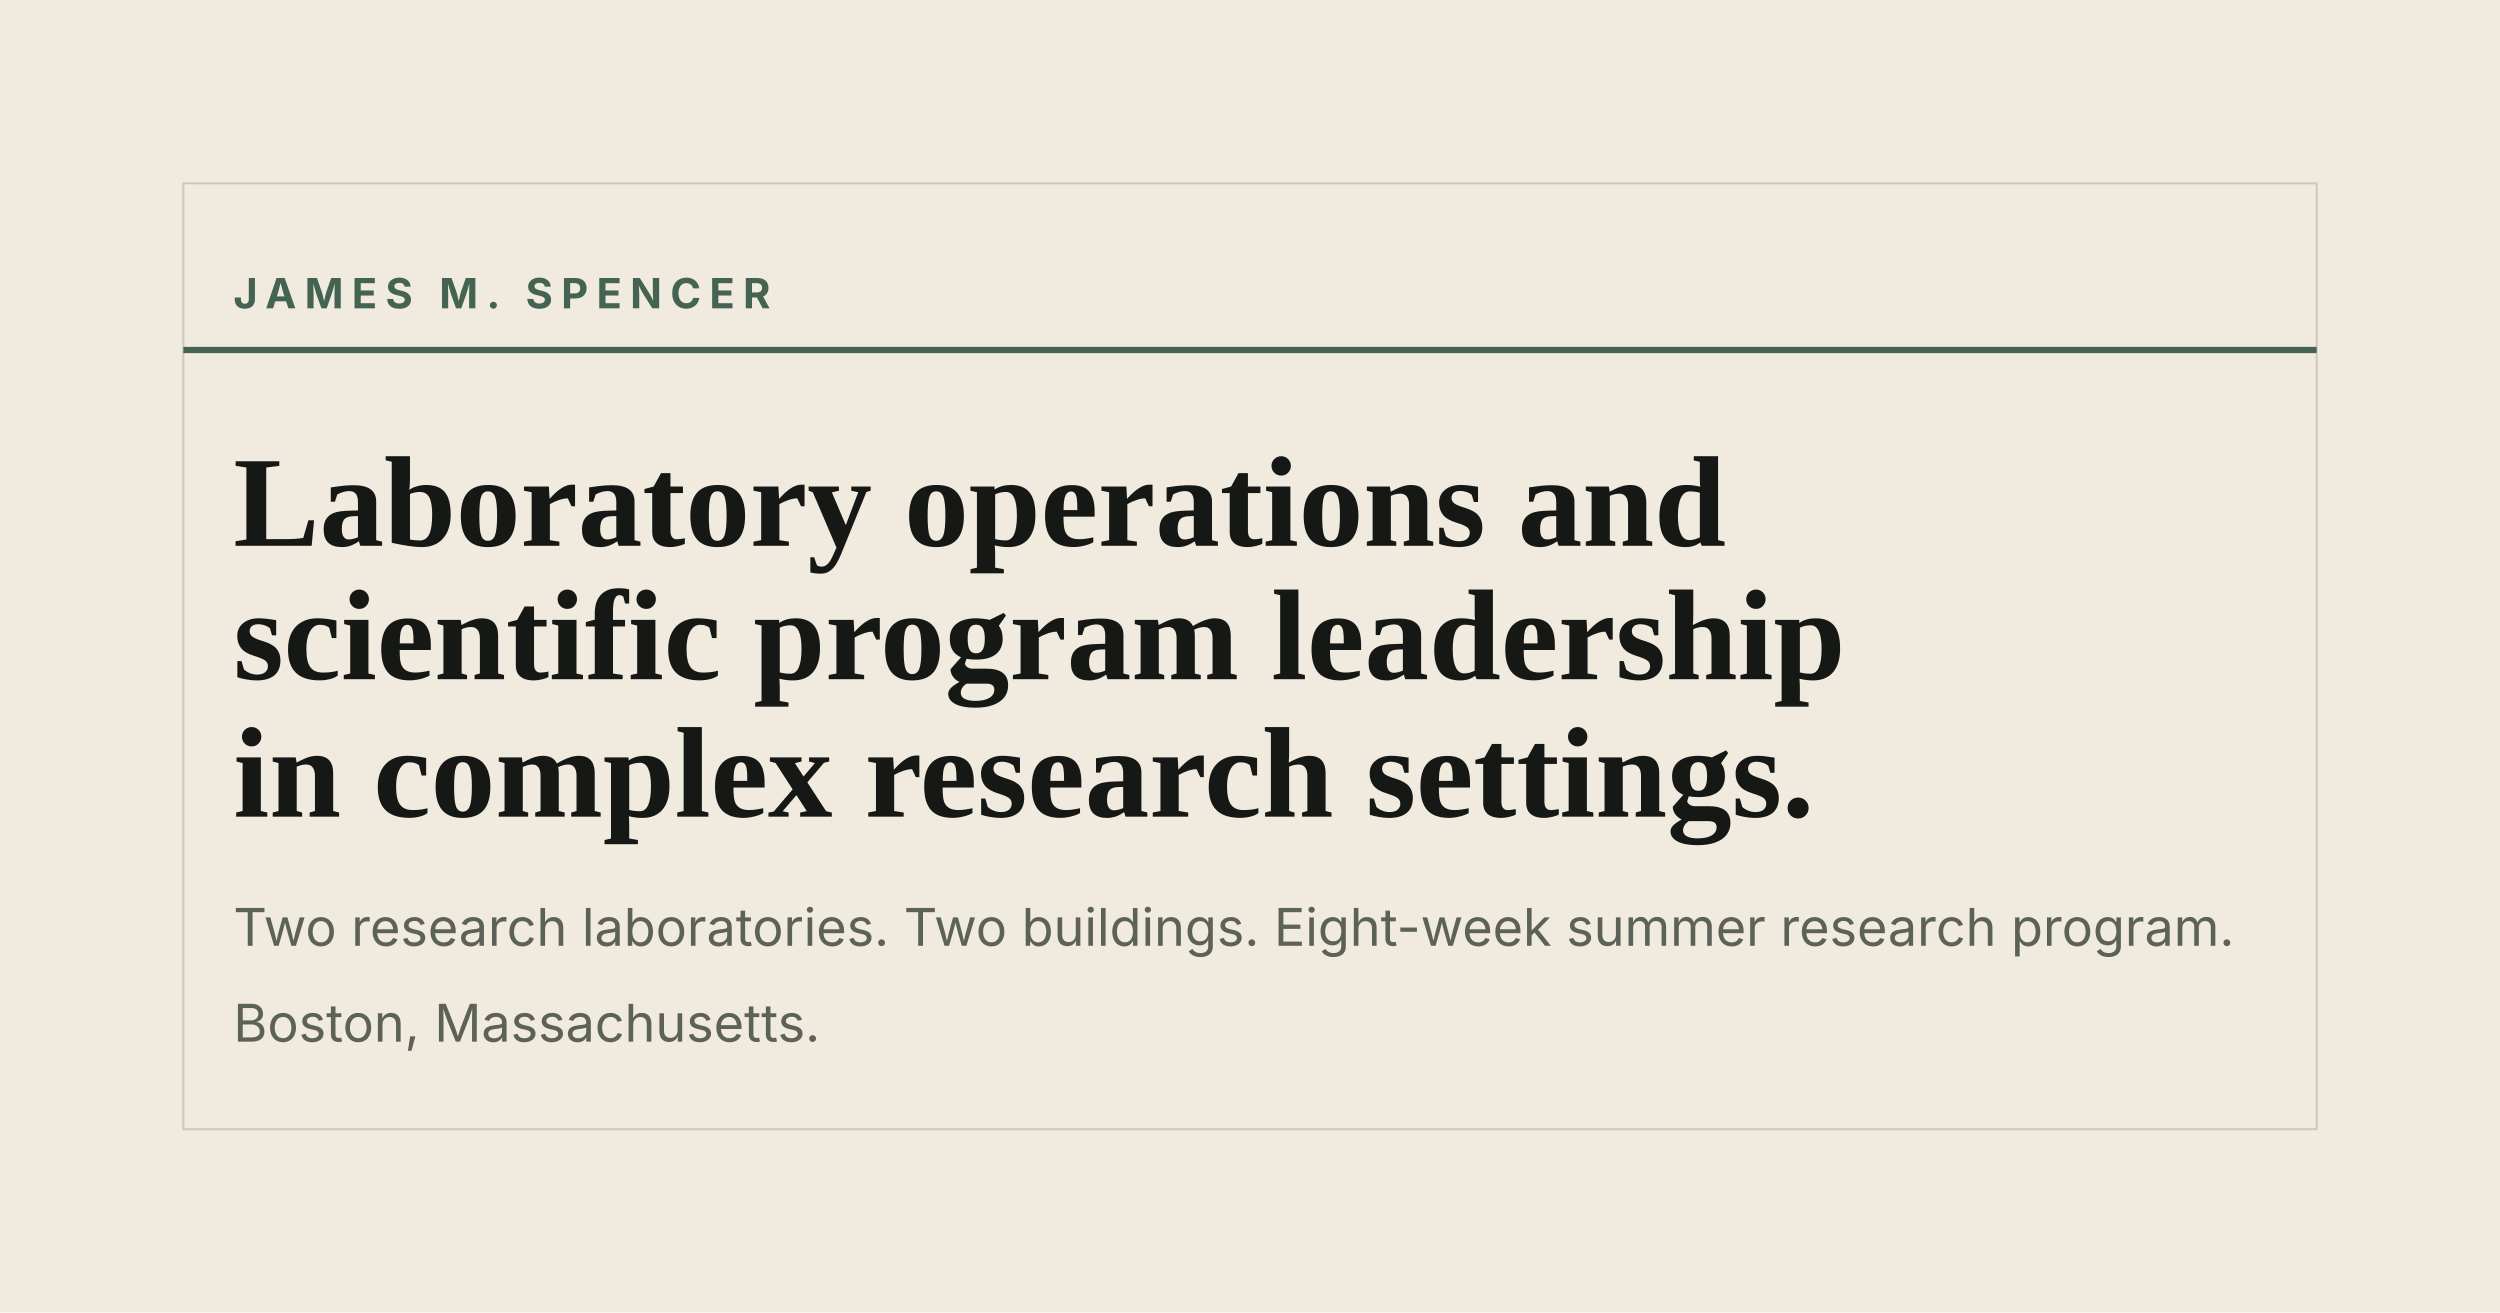
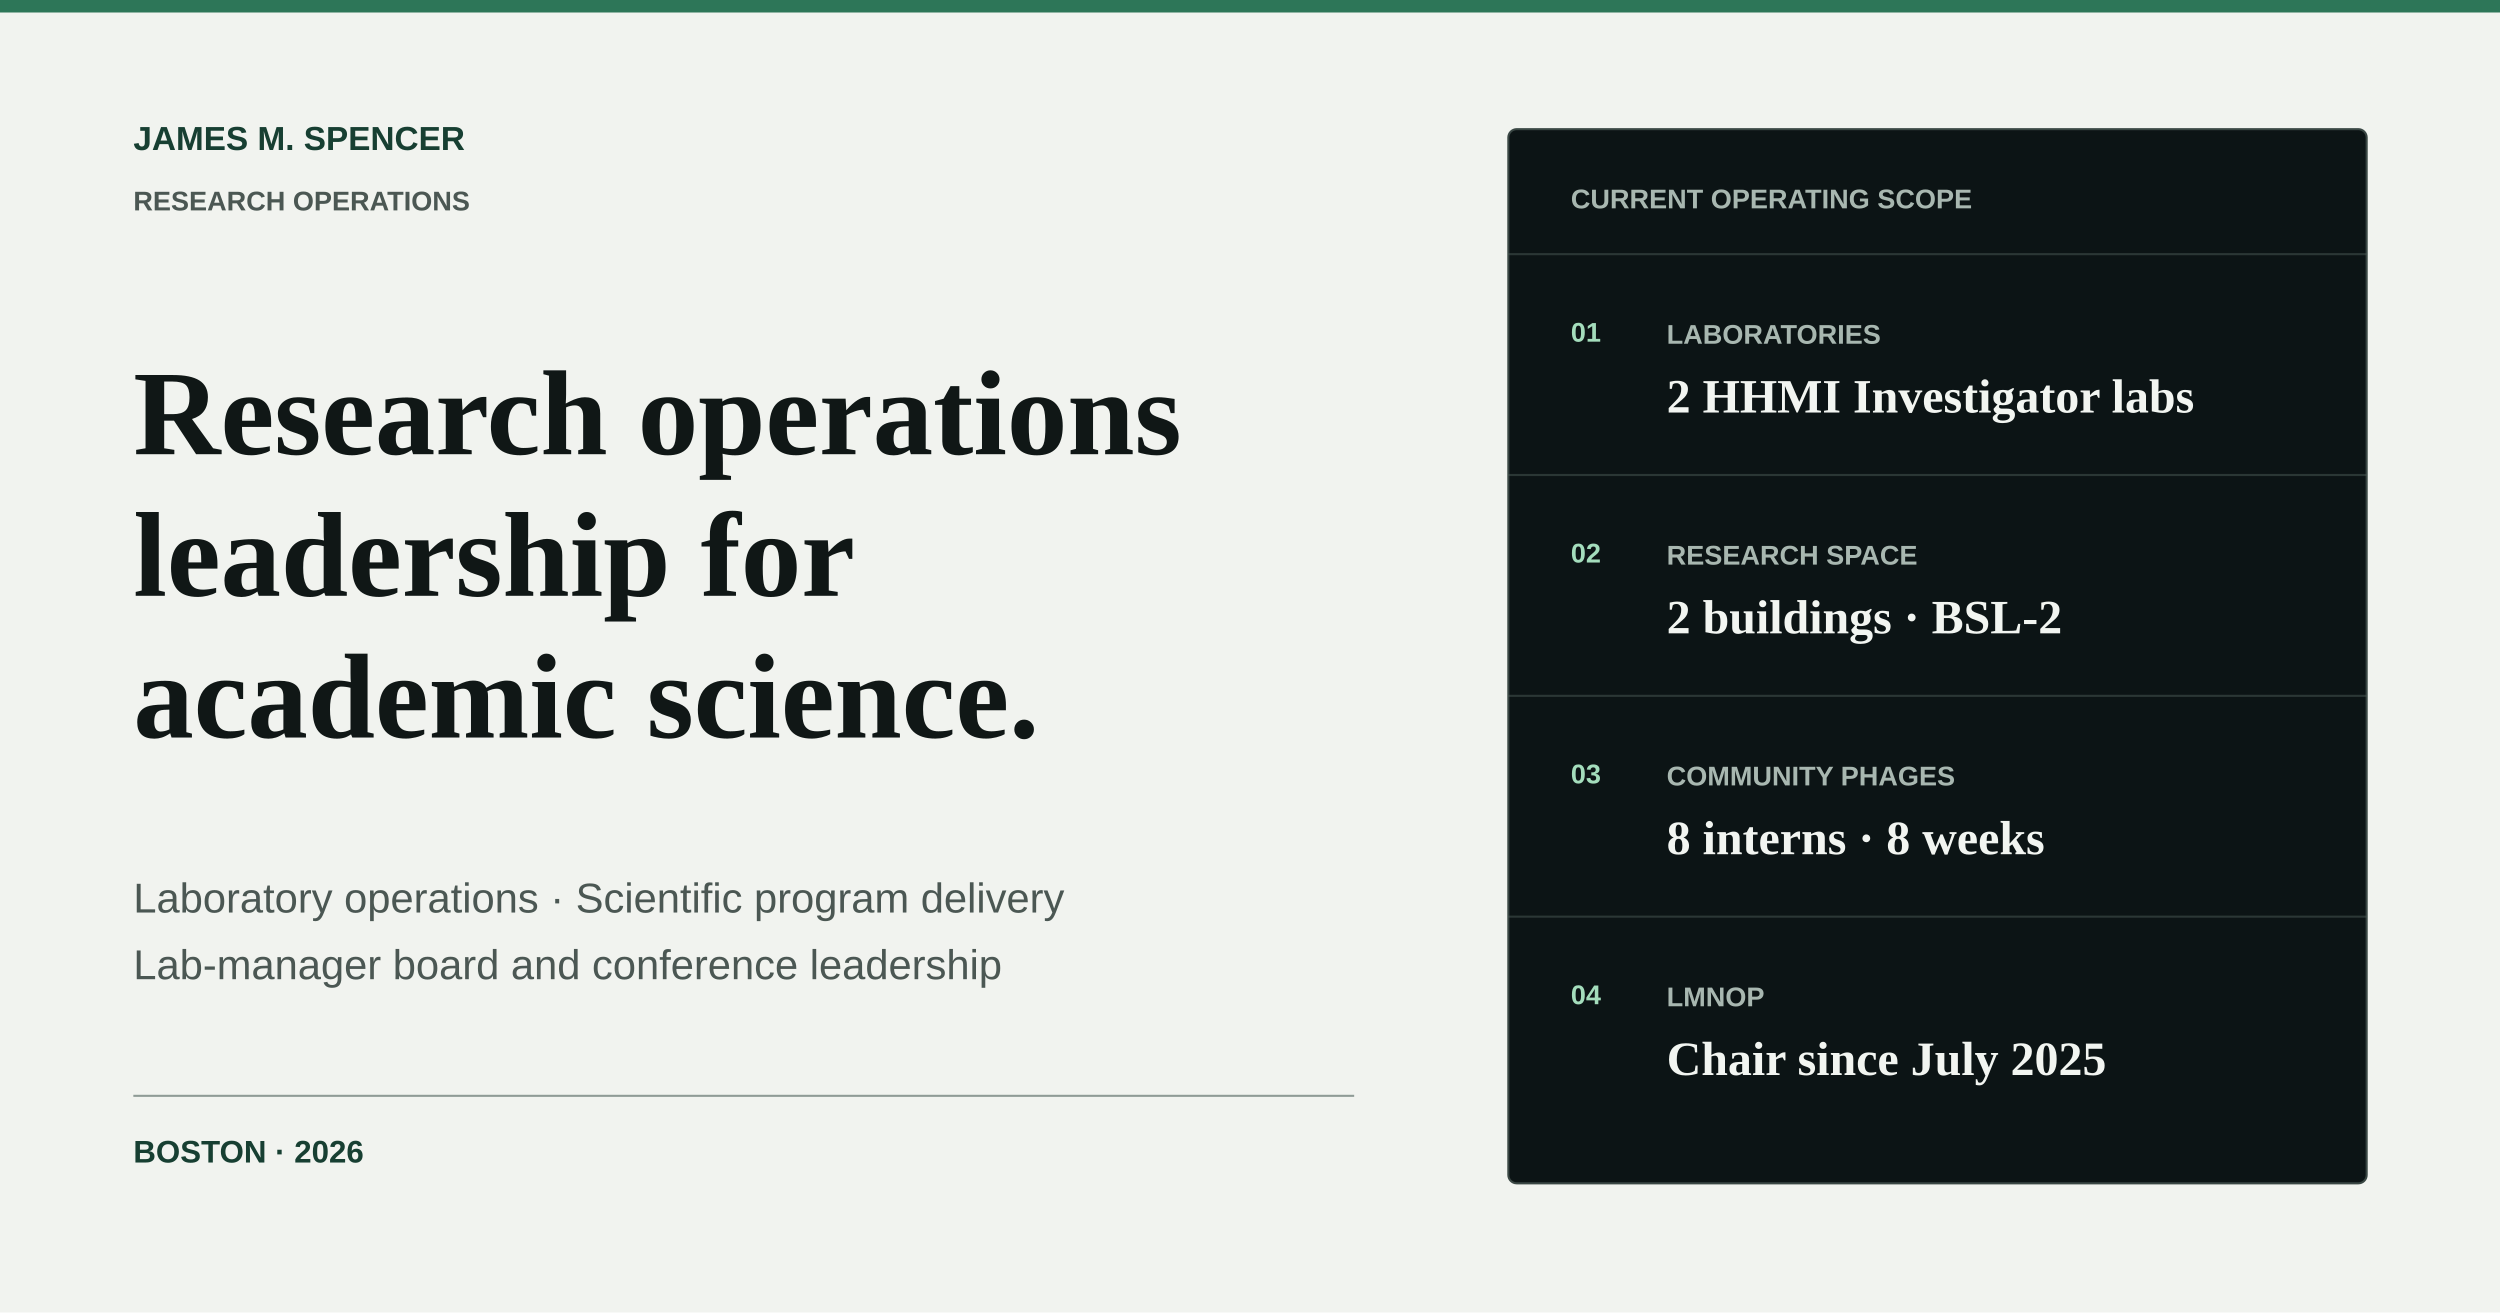
<svg xmlns="http://www.w3.org/2000/svg" viewBox="0 0 1200 630" role="img" aria-labelledby="title desc">
-   <rect width="1200" height="630" fill="#f1ebdf" />
-   <rect x="88" y="88" width="1024" height="454" fill="none" stroke="rgba(21,24,20,0.16)" />
-   <path d="M88 168h1024" stroke="#456352" stroke-width="3" />
-   <text x="112" y="148" fill="#456352" font-family="Inter, Arial, sans-serif" font-size="20" font-weight="700" letter-spacing="4">
+   <rect width="1200" height="630" fill="#f1f3ef" />
+   <rect width="1200" height="6" fill="#2d7658" />
+   <text x="64" y="72" fill="#173f32" font-family="Arial, Helvetica, sans-serif" font-size="16" font-weight="700">
    JAMES M. SPENCER
  </text>
-   <text x="112" y="262" fill="#151814" font-family="Georgia, 'Times New Roman', serif" font-size="62" font-weight="600">
-     Laboratory operations and
+   <text x="64" y="101" fill="#4b5753" font-family="Arial, Helvetica, sans-serif" font-size="13" font-weight="700">
+     RESEARCH OPERATIONS
  </text>
-   <text x="112" y="326" fill="#151814" font-family="Georgia, 'Times New Roman', serif" font-size="62" font-weight="600">
-     scientific program leadership
+   <text x="64" y="218" fill="#101716" font-family="Georgia, 'Times New Roman', serif" font-size="58" font-weight="600">
+     Research operations
  </text>
-   <text x="112" y="392" fill="#151814" font-family="Georgia, 'Times New Roman', serif" font-size="62" font-weight="600">
-     in complex research settings.
+   <text x="64" y="286" fill="#101716" font-family="Georgia, 'Times New Roman', serif" font-size="58" font-weight="600">
+     leadership for
  </text>
-   <text x="112" y="454" fill="#5d6259" font-family="Inter, Arial, sans-serif" font-size="25">
-     Two research laboratories. Two buildings. Eight-week summer research program.
+   <text x="64" y="354" fill="#101716" font-family="Georgia, 'Times New Roman', serif" font-size="58" font-weight="600">
+     academic science.
  </text>
-   <text x="112" y="500" fill="#5d6259" font-family="Inter, Arial, sans-serif" font-size="25">
-     Boston, Massachusetts.
+   <text x="64" y="438" fill="#4b5753" font-family="Arial, Helvetica, sans-serif" font-size="20">
+     Laboratory operations · Scientific program delivery
  </text>
+   <text x="64" y="470" fill="#4b5753" font-family="Arial, Helvetica, sans-serif" font-size="20">
+     Lab-manager board and conference leadership
+   </text>
+   <path d="M64 526H650" stroke="#8f9b96" />
+   <text x="64" y="558" fill="#173f32" font-family="Arial, Helvetica, sans-serif" font-size="15" font-weight="700">
+     BOSTON · 2026
+   </text>
+   <rect x="724" y="62" width="412" height="506" rx="4" fill="#0c1415" stroke="#3a4744" />
+   <text x="754" y="100" fill="#a8b7b0" font-family="Arial, Helvetica, sans-serif" font-size="13" font-weight="700">
+     CURRENT OPERATING SCOPE
+   </text>
+   <path d="M724 122H1136M724 228H1136M724 334H1136M724 440H1136" stroke="#52605b" stroke-opacity="0.46" />
+   <text x="754" y="164" fill="#a4ddbc" font-family="Arial, Helvetica, sans-serif" font-size="13" font-weight="700">01</text>
+   <text x="800" y="165" fill="#a8b7b0" font-family="Arial, Helvetica, sans-serif" font-size="13" font-weight="700">LABORATORIES</text>
+   <text x="800" y="198" fill="#f2f5f1" font-family="Georgia, 'Times New Roman', serif" font-size="23" font-weight="600">2 HHMI Investigator labs</text>
+   <text x="754" y="270" fill="#a4ddbc" font-family="Arial, Helvetica, sans-serif" font-size="13" font-weight="700">02</text>
+   <text x="800" y="271" fill="#a8b7b0" font-family="Arial, Helvetica, sans-serif" font-size="13" font-weight="700">RESEARCH SPACE</text>
+   <text x="800" y="304" fill="#f2f5f1" font-family="Georgia, 'Times New Roman', serif" font-size="23" font-weight="600">2 buildings · BSL-2</text>
+   <text x="754" y="376" fill="#a4ddbc" font-family="Arial, Helvetica, sans-serif" font-size="13" font-weight="700">03</text>
+   <text x="800" y="377" fill="#a8b7b0" font-family="Arial, Helvetica, sans-serif" font-size="13" font-weight="700">COMMUNITY PHAGES</text>
+   <text x="800" y="410" fill="#f2f5f1" font-family="Georgia, 'Times New Roman', serif" font-size="23" font-weight="600">8 interns · 8 weeks</text>
+   <text x="754" y="482" fill="#a4ddbc" font-family="Arial, Helvetica, sans-serif" font-size="13" font-weight="700">04</text>
+   <text x="800" y="483" fill="#a8b7b0" font-family="Arial, Helvetica, sans-serif" font-size="13" font-weight="700">LMNOP</text>
+   <text x="800" y="516" fill="#f2f5f1" font-family="Georgia, 'Times New Roman', serif" font-size="23" font-weight="600">Chair since July 2025</text>
</svg>
